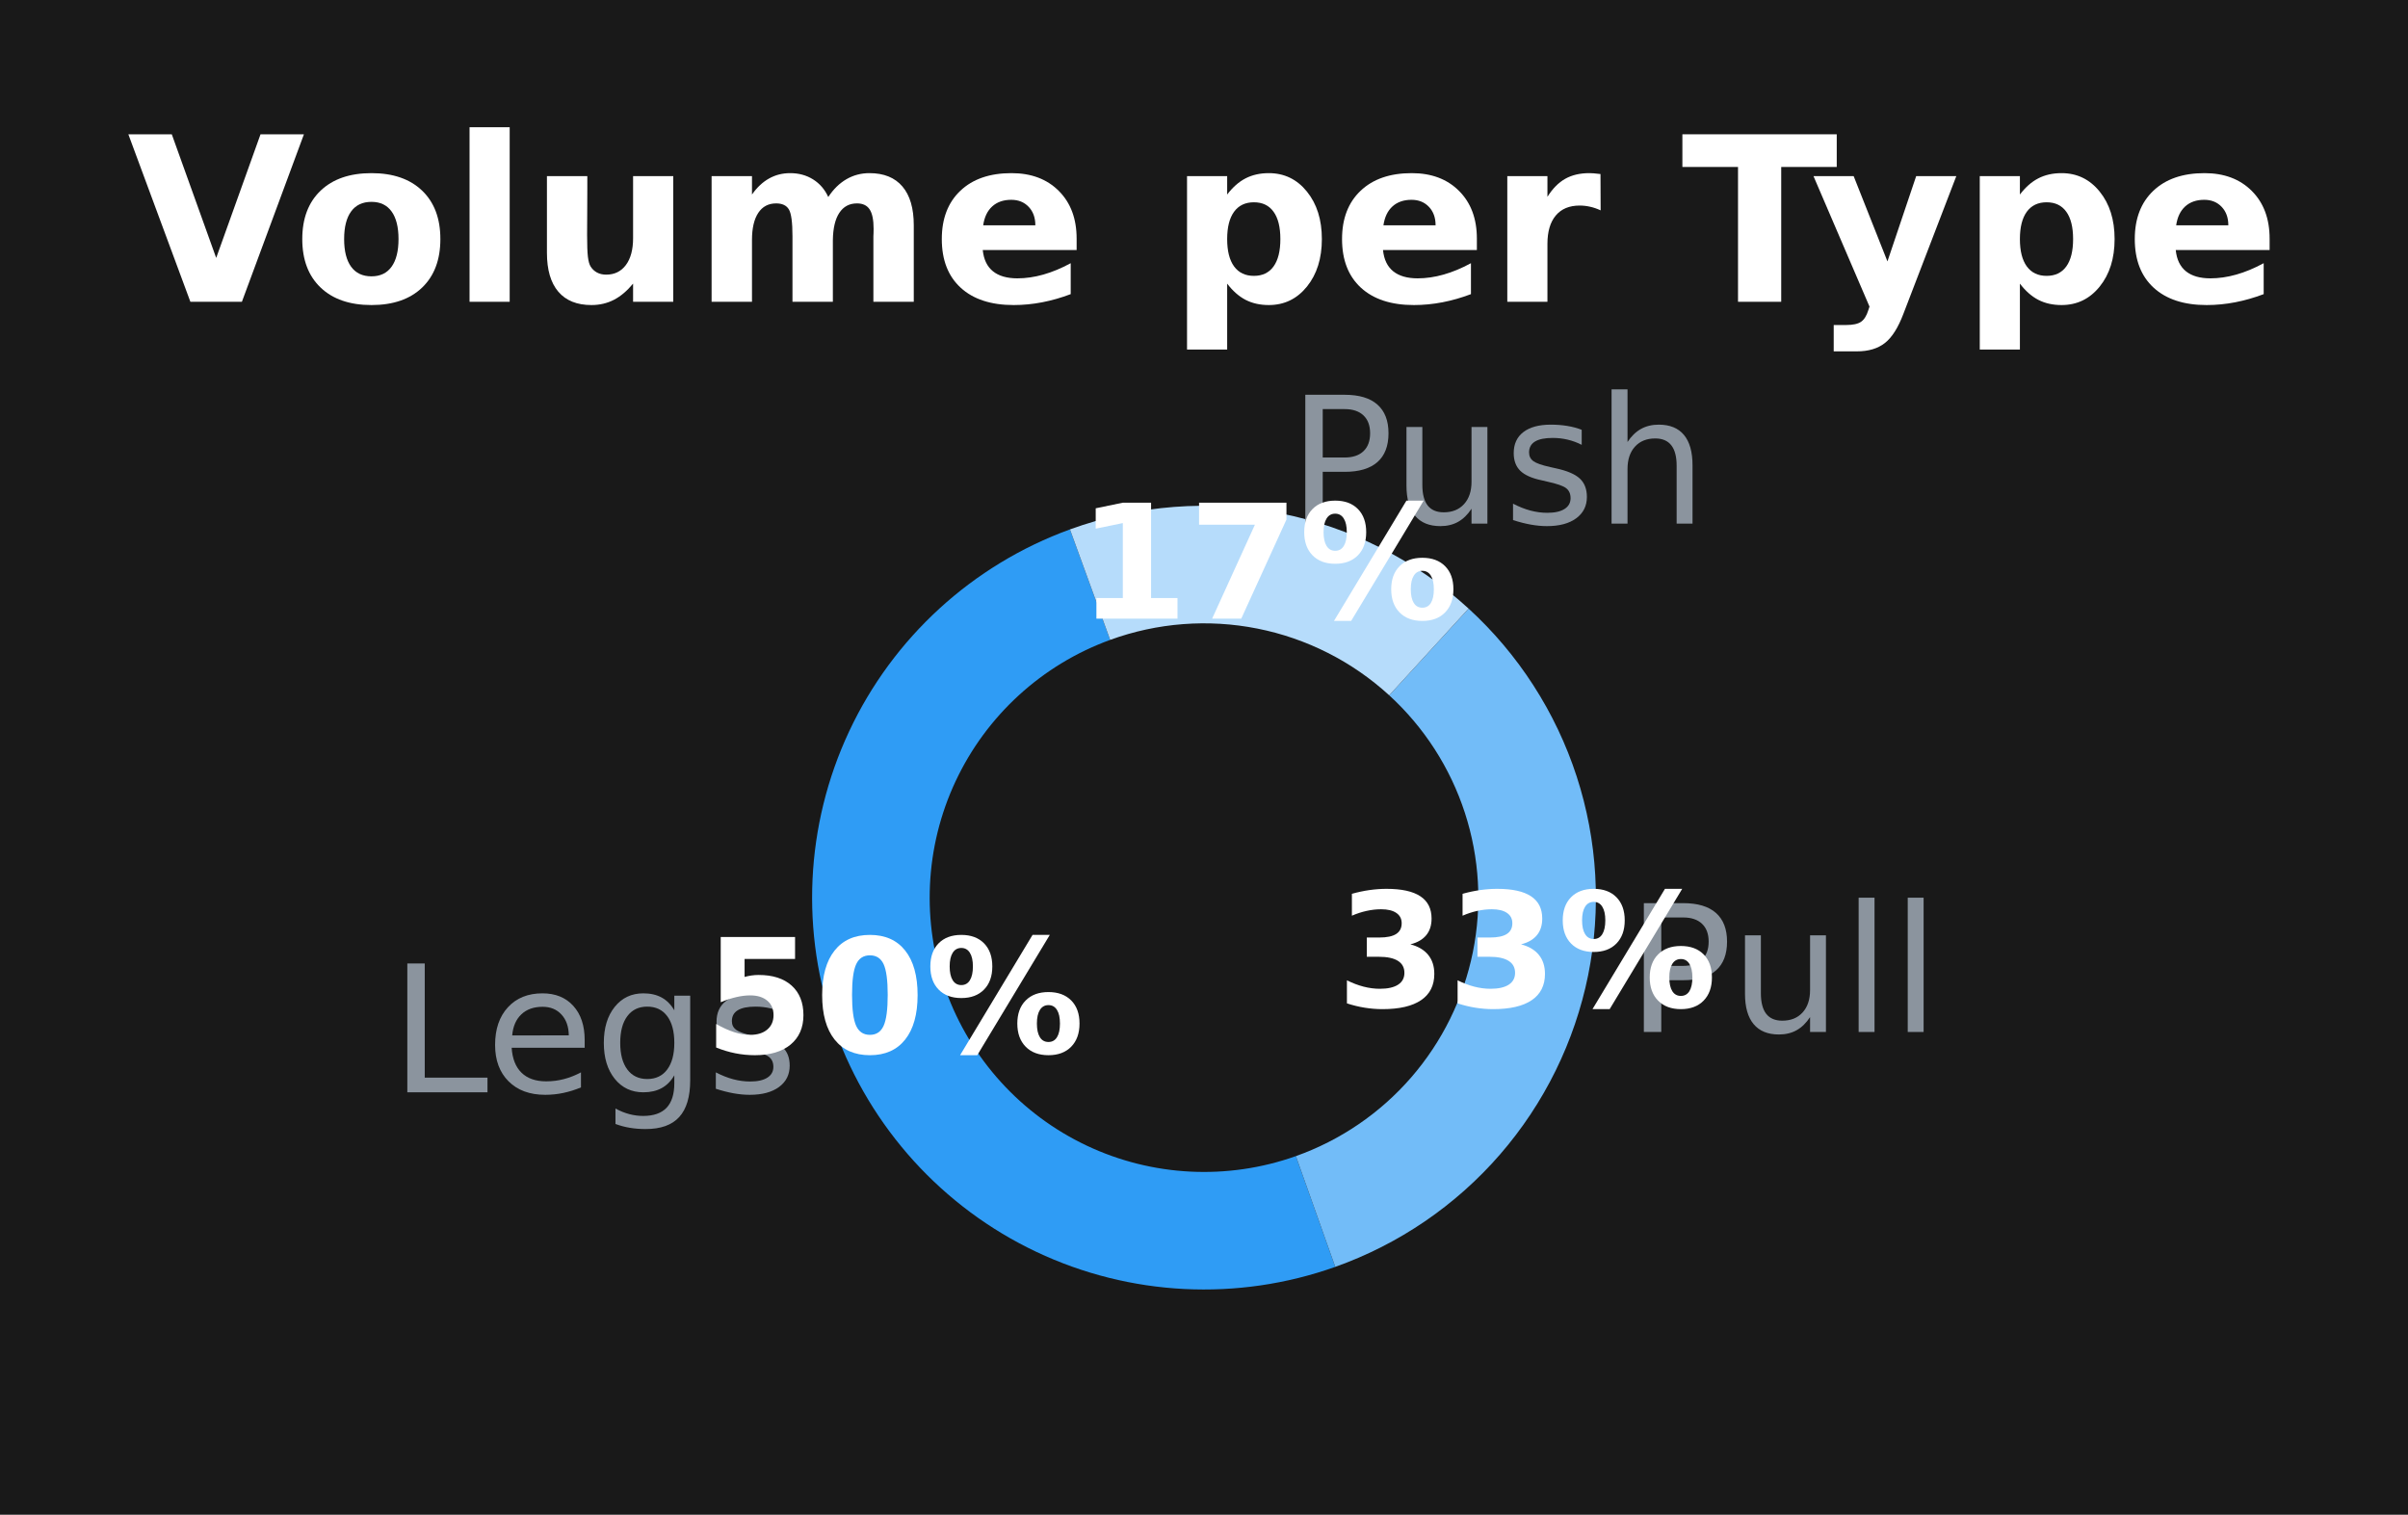
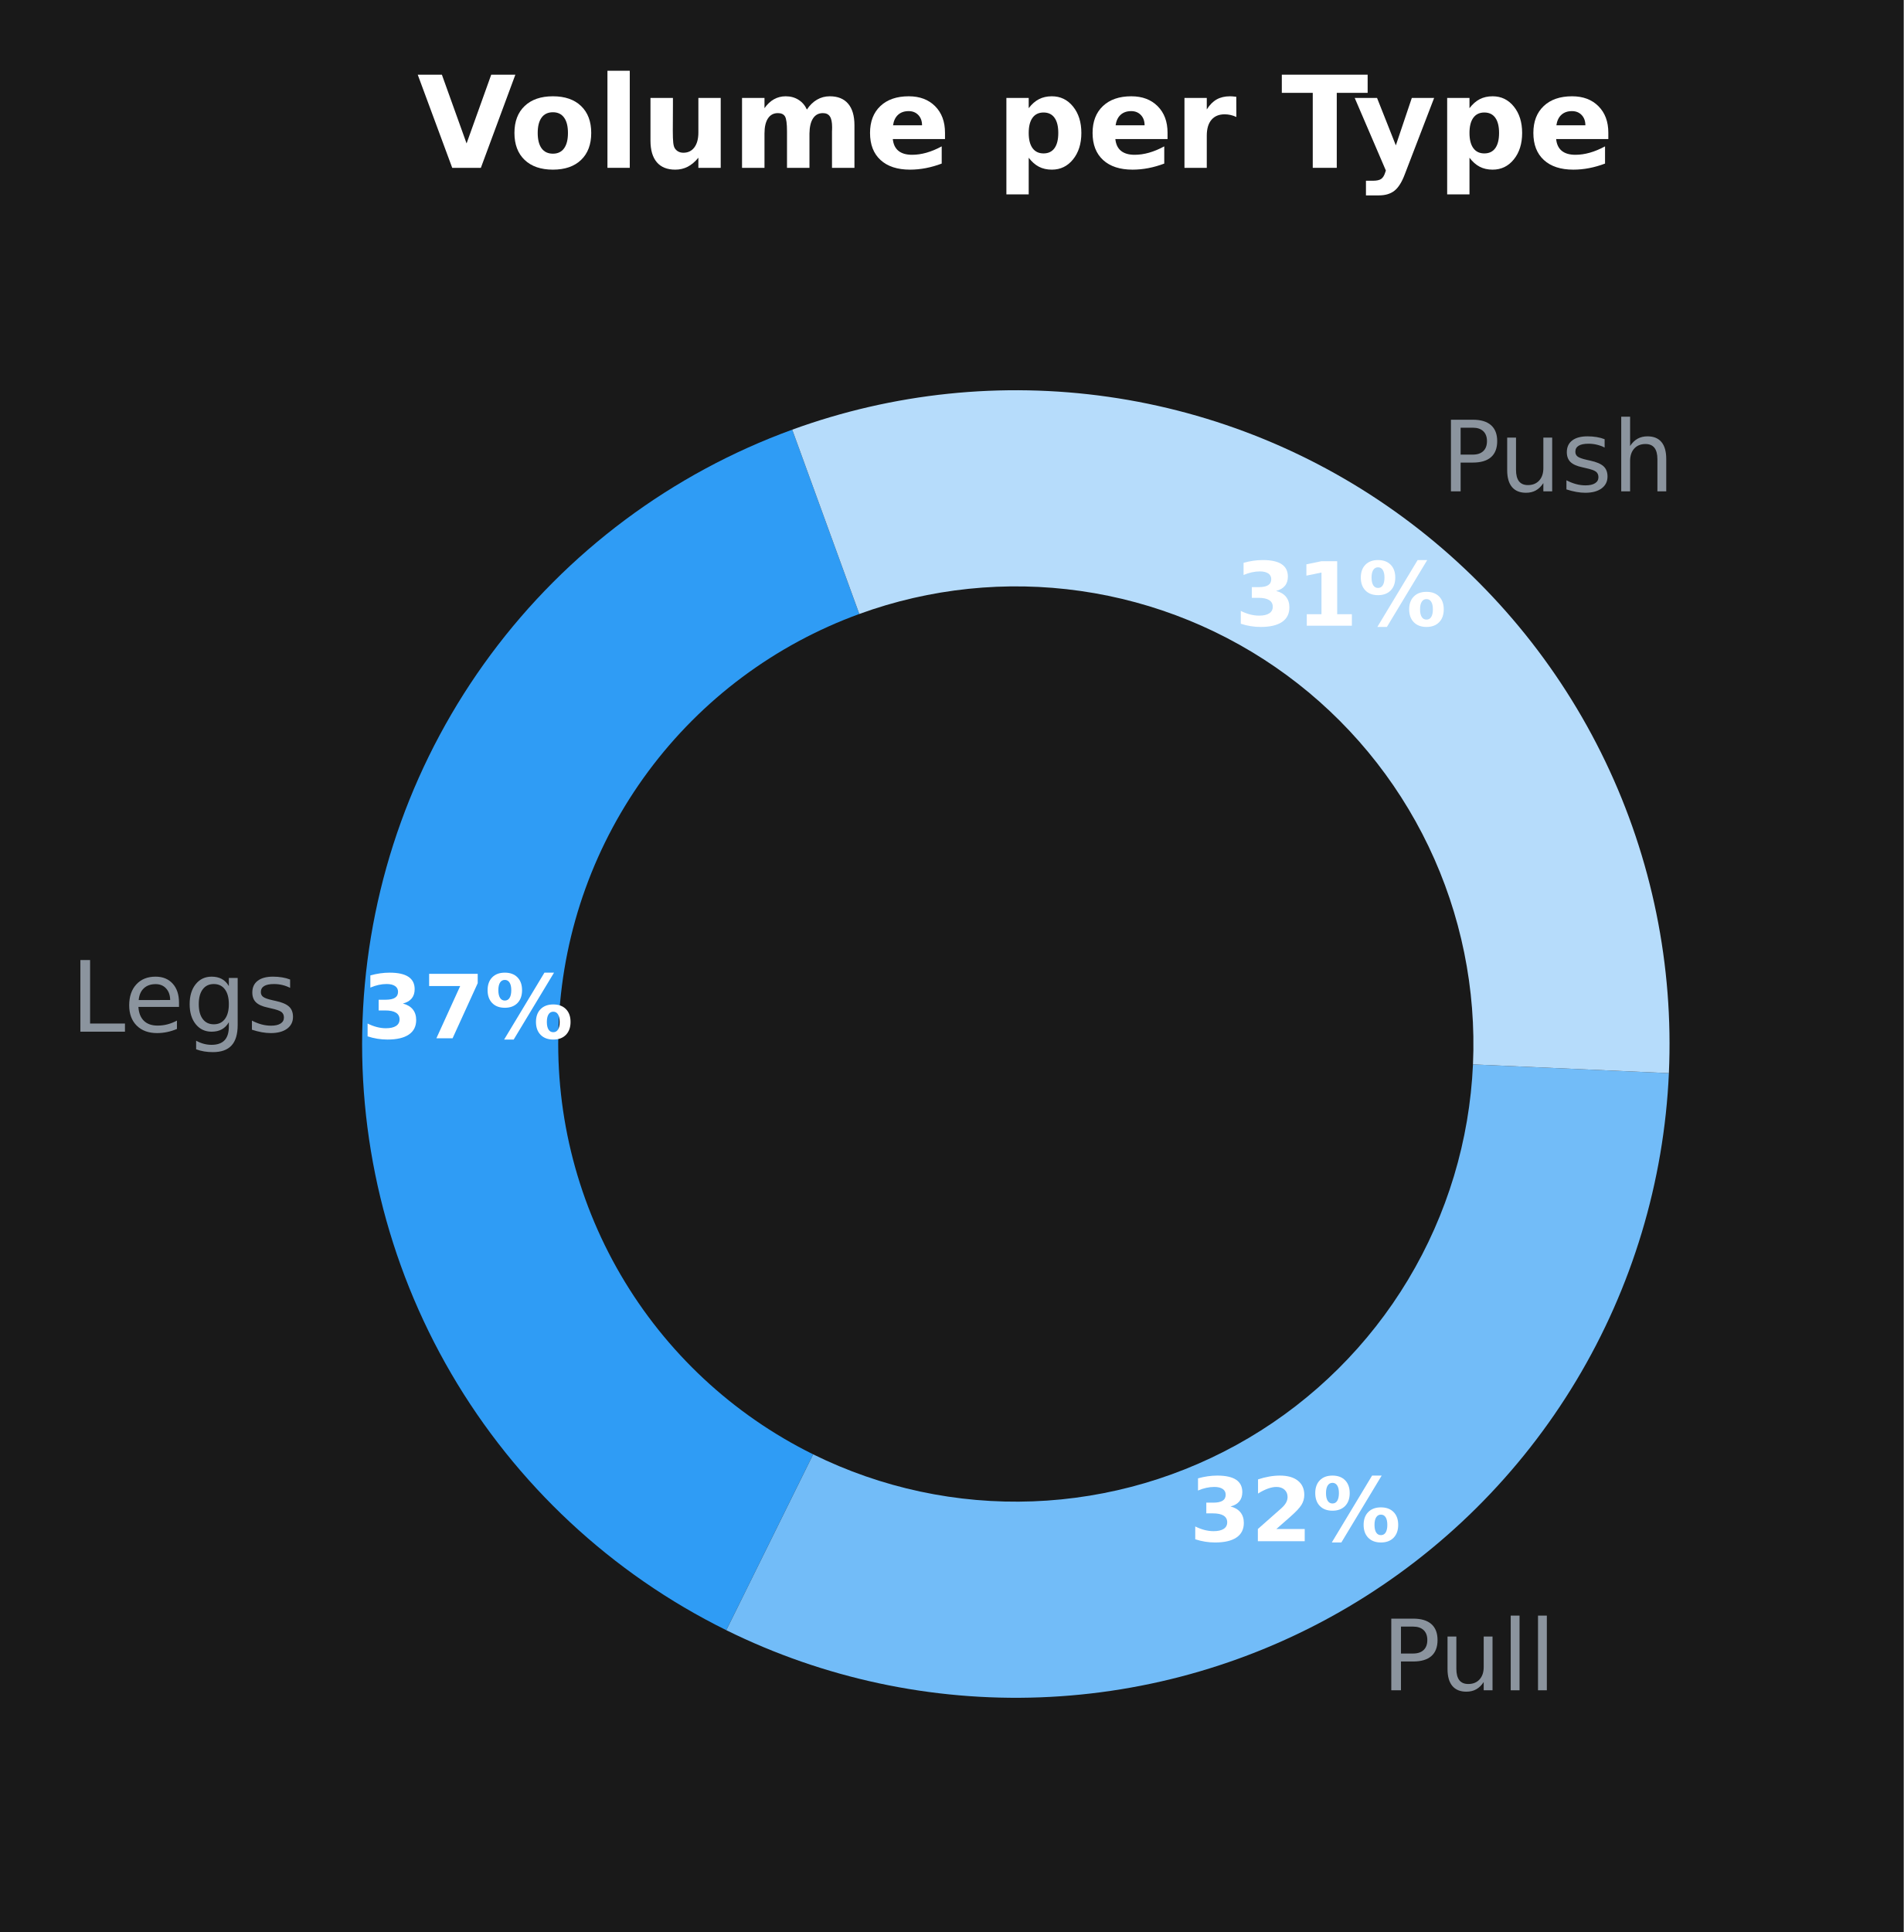
- <svg xmlns="http://www.w3.org/2000/svg" xmlns:xlink="http://www.w3.org/1999/xlink" width="136.259pt" height="85.718pt" viewBox="0 0 136.259 85.718" version="1.1">
+ <svg xmlns="http://www.w3.org/2000/svg" xmlns:xlink="http://www.w3.org/1999/xlink" width="193.738pt" height="196.598pt" viewBox="0 0 193.738 196.598" version="1.1">
  <defs>
    <style type="text/css">*{stroke-linejoin: round; stroke-linecap: butt}</style>
  </defs>
  <g id="figure_1">
    <g id="patch_1">
-       <path d="M 0 85.718  L 136.259 85.718  L 136.259 0  L 0 0  z " style="fill: #191919" />
+       <path d="M -0 196.598  L 193.738 196.598  L 193.738 0  L -0 0  z " style="fill: #191919" />
    </g>
    <g id="axes_1">
      <g id="patch_2">
-         <path d="M 60.545 29.959  C 55.034 31.965 50.537 36.077 48.049 41.388  C 45.56 46.698 45.277 52.785 47.262 58.304  C 49.247 63.822 53.342 68.334 58.643 70.843  C 63.944 73.351 70.03 73.657 75.556 71.693  L 73.328 65.425  C 69.46 66.8 65.2 66.585 61.489 64.829  C 57.778 63.073 54.912 59.915 53.522 56.052  C 52.133 52.189 52.331 47.928 54.073 44.211  C 55.815 40.494 58.962 37.615 62.82 36.211  z " style="fill: #2f9cf5" />
+         <path d="M 80.625 43.722  C 68.381 48.178 57.713 56.134 49.949 66.598  C 42.186 77.062 37.665 89.579 36.951 102.589  C 36.236 115.598 39.358 128.535 45.929 139.786  C 52.499 151.038 62.232 160.115 73.913 165.885  L 82.753 147.991  C 74.576 143.952 67.763 137.598 63.164 129.722  C 58.564 121.846 56.379 112.79 56.879 103.683  C 57.379 94.577 60.544 85.815 65.978 78.49  C 71.412 71.166 78.88 65.596 87.451 62.477  z " style="fill: #2f9cf5" />
      </g>
      <g id="patch_3">
-         <path d="M 75.556 71.693  C 79.161 70.412 82.374 68.22 84.881 65.33  C 87.388 62.44 89.105 58.95 89.864 55.2  C 90.624 51.45 90.4 47.567 89.215 43.929  C 88.03 40.292 85.923 37.022 83.101 34.439  L 78.61 39.347  C 80.585 41.155 82.06 43.443 82.889 45.99  C 83.719 48.536 83.875 51.255 83.344 53.879  C 82.812 56.504 81.61 58.947 79.855 60.97  C 78.1 62.993 75.851 64.528 73.328 65.425  z " style="fill: #72bcf8" />
+         <path d="M 73.913 165.885  C 83.831 170.784 94.815 173.133 105.868 172.719  C 116.922 172.305 127.7 169.141 137.223 163.514  C 146.746 157.887 154.717 149.972 160.412 140.49  C 166.107 131.007 169.348 120.252 169.84 109.202  L 149.902 108.313  C 149.557 116.048 147.288 123.576 143.302 130.214  C 139.315 136.852 133.736 142.392 127.07 146.331  C 120.403 150.27 112.859 152.485 105.121 152.775  C 97.384 153.065 89.695 151.42 82.753 147.991  z " style="fill: #72bcf8" />
      </g>
      <g id="patch_4">
-         <path d="M 83.101 34.439  C 80.11 31.702 76.425 29.836 72.449 29.047  C 68.472 28.257 64.354 28.573 60.545 29.959  L 62.82 36.211  C 65.487 35.24 68.369 35.019 71.153 35.572  C 73.937 36.125 76.516 37.431 78.61 39.347  z " style="fill: #b6dcfb" />
+         <path d="M 169.84 109.202  C 170.328 98.267 168.11 87.38 163.383 77.508  C 158.656 67.636 151.566 59.081 142.742 52.605  C 133.918 46.129 123.631 41.929 112.796 40.38  C 101.961 38.831 90.91 39.979 80.625 43.722  L 87.451 62.477  C 94.65 59.856 102.387 59.053 109.971 60.137  C 117.556 61.222 124.756 64.162 130.933 68.695  C 137.11 73.228 142.073 79.217 145.382 86.127  C 148.69 93.037 150.243 100.659 149.902 108.313  z " style="fill: #b6dcfb" />
      </g>
      <g id="matplotlib.axis_1" />
      <g id="matplotlib.axis_2" />
      <g id="text_1">
-         <g style="fill: #8b949e" transform="translate(22.06763 61.81354) scale(0.1 -0.1)">
+         <g style="fill: #8b949e" transform="translate(7.2 104.9831) scale(0.1 -0.1)">
          <defs>
            <path id="DejaVuSans-4c" d="M 628 4666  L 1259 4666  L 1259 531  L 3531 531  L 3531 0  L 628 0  L 628 4666  z " transform="scale(0.015625)" />
            <path id="DejaVuSans-65" d="M 3597 1894  L 3597 1613  L 953 1613  Q 991 1019 1311 708  Q 1631 397 2203 397  Q 2534 397 2845 478  Q 3156 559 3463 722  L 3463 178  Q 3153 47 2828 -22  Q 2503 -91 2169 -91  Q 1331 -91 842 396  Q 353 884 353 1716  Q 353 2575 817 3079  Q 1281 3584 2069 3584  Q 2775 3584 3186 3129  Q 3597 2675 3597 1894  z M 3022 2063  Q 3016 2534 2758 2815  Q 2500 3097 2075 3097  Q 1594 3097 1305 2825  Q 1016 2553 972 2059  L 3022 2063  z " transform="scale(0.015625)" />
            <path id="DejaVuSans-67" d="M 2906 1791  Q 2906 2416 2648 2759  Q 2391 3103 1925 3103  Q 1463 3103 1205 2759  Q 947 2416 947 1791  Q 947 1169 1205 825  Q 1463 481 1925 481  Q 2391 481 2648 825  Q 2906 1169 2906 1791  z M 3481 434  Q 3481 -459 3084 -895  Q 2688 -1331 1869 -1331  Q 1566 -1331 1297 -1286  Q 1028 -1241 775 -1147  L 775 -588  Q 1028 -725 1275 -790  Q 1522 -856 1778 -856  Q 2344 -856 2625 -561  Q 2906 -266 2906 331  L 2906 616  Q 2728 306 2450 153  Q 2172 0 1784 0  Q 1141 0 747 490  Q 353 981 353 1791  Q 353 2603 747 3093  Q 1141 3584 1784 3584  Q 2172 3584 2450 3431  Q 2728 3278 2906 2969  L 2906 3500  L 3481 3500  L 3481 434  z " transform="scale(0.015625)" />
            <path id="DejaVuSans-73" d="M 2834 3397  L 2834 2853  Q 2591 2978 2328 3040  Q 2066 3103 1784 3103  Q 1356 3103 1142 2972  Q 928 2841 928 2578  Q 928 2378 1081 2264  Q 1234 2150 1697 2047  L 1894 2003  Q 2506 1872 2764 1633  Q 3022 1394 3022 966  Q 3022 478 2636 193  Q 2250 -91 1575 -91  Q 1294 -91 989 -36  Q 684 19 347 128  L 347 722  Q 666 556 975 473  Q 1284 391 1588 391  Q 1994 391 2212 530  Q 2431 669 2431 922  Q 2431 1156 2273 1281  Q 2116 1406 1581 1522  L 1381 1569  Q 847 1681 609 1914  Q 372 2147 372 2553  Q 372 3047 722 3315  Q 1072 3584 1716 3584  Q 2034 3584 2315 3537  Q 2597 3491 2834 3397  z " transform="scale(0.015625)" />
          </defs>
          <use xlink:href="#DejaVuSans-4c" />
          <use xlink:href="#DejaVuSans-65" transform="translate(53.96289 0)" />
          <use xlink:href="#DejaVuSans-67" transform="translate(115.4863 0)" />
          <use xlink:href="#DejaVuSans-73" transform="translate(178.9629 0)" />
        </g>
      </g>
      <g id="text_2">
-         <g style="fill: #ffffff" transform="translate(39.82975 59.58613) scale(0.09 -0.09)">
+         <g style="fill: #ffffff" transform="translate(36.80788 105.656) scale(0.09 -0.09)">
          <defs>
-             <path id="DejaVuSans-Bold-35" d="M 678 4666  L 3669 4666  L 3669 3781  L 1638 3781  L 1638 3059  Q 1775 3097 1914 3117  Q 2053 3138 2203 3138  Q 3056 3138 3531 2711  Q 4006 2284 4006 1522  Q 4006 766 3489 337  Q 2972 -91 2053 -91  Q 1656 -91 1267 -14  Q 878 63 494 219  L 494 1166  Q 875 947 1217 837  Q 1559 728 1863 728  Q 2300 728 2551 942  Q 2803 1156 2803 1522  Q 2803 1891 2551 2103  Q 2300 2316 1863 2316  Q 1603 2316 1309 2248  Q 1016 2181 678 2041  L 678 4666  z " transform="scale(0.015625)" />
-             <path id="DejaVuSans-Bold-30" d="M 2944 2338  Q 2944 3213 2780 3570  Q 2616 3928 2228 3928  Q 1841 3928 1675 3570  Q 1509 3213 1509 2338  Q 1509 1453 1675 1090  Q 1841 728 2228 728  Q 2613 728 2778 1090  Q 2944 1453 2944 2338  z M 4147 2328  Q 4147 1169 3647 539  Q 3147 -91 2228 -91  Q 1306 -91 806 539  Q 306 1169 306 2328  Q 306 3491 806 4120  Q 1306 4750 2228 4750  Q 3147 4750 3647 4120  Q 4147 3491 4147 2328  z " transform="scale(0.015625)" />
+             <path id="DejaVuSans-Bold-33" d="M 2981 2516  Q 3453 2394 3698 2092  Q 3944 1791 3944 1325  Q 3944 631 3412 270  Q 2881 -91 1863 -91  Q 1503 -91 1142 -33  Q 781 25 428 141  L 428 1069  Q 766 900 1098 814  Q 1431 728 1753 728  Q 2231 728 2486 893  Q 2741 1059 2741 1369  Q 2741 1688 2480 1852  Q 2219 2016 1709 2016  L 1228 2016  L 1228 2791  L 1734 2791  Q 2188 2791 2409 2933  Q 2631 3075 2631 3366  Q 2631 3634 2415 3781  Q 2200 3928 1806 3928  Q 1516 3928 1219 3862  Q 922 3797 628 3669  L 628 4550  Q 984 4650 1334 4700  Q 1684 4750 2022 4750  Q 2931 4750 3382 4451  Q 3834 4153 3834 3553  Q 3834 3144 3618 2883  Q 3403 2622 2981 2516  z " transform="scale(0.015625)" />
+             <path id="DejaVuSans-Bold-37" d="M 428 4666  L 3944 4666  L 3944 3988  L 2125 0  L 953 0  L 2675 3781  L 428 3781  L 428 4666  z " transform="scale(0.015625)" />
            <path id="DejaVuSans-Bold-25" d="M 4959 1925  Q 4738 1925 4616 1733  Q 4494 1541 4494 1184  Q 4494 825 4614 633  Q 4734 441 4959 441  Q 5184 441 5303 633  Q 5422 825 5422 1184  Q 5422 1541 5301 1733  Q 5181 1925 4959 1925  z M 4959 2450  Q 5541 2450 5875 2112  Q 6209 1775 6209 1184  Q 6209 594 5875 251  Q 5541 -91 4959 -91  Q 4378 -91 4042 251  Q 3706 594 3706 1184  Q 3706 1772 4042 2111  Q 4378 2450 4959 2450  z M 2094 -91  L 1403 -91  L 4319 4750  L 5013 4750  L 2094 -91  z M 1453 4750  Q 2034 4750 2367 4411  Q 2700 4072 2700 3481  Q 2700 2891 2367 2550  Q 2034 2209 1453 2209  Q 872 2209 539 2550  Q 206 2891 206 3481  Q 206 4072 539 4411  Q 872 4750 1453 4750  z M 1453 4225  Q 1228 4225 1106 4031  Q 984 3838 984 3481  Q 984 3122 1106 2926  Q 1228 2731 1453 2731  Q 1678 2731 1798 2926  Q 1919 3122 1919 3481  Q 1919 3838 1797 4031  Q 1675 4225 1453 4225  z " transform="scale(0.015625)" />
          </defs>
-           <use xlink:href="#DejaVuSans-Bold-35" />
-           <use xlink:href="#DejaVuSans-Bold-30" transform="translate(69.58008 0)" />
+           <use xlink:href="#DejaVuSans-Bold-33" />
+           <use xlink:href="#DejaVuSans-Bold-37" transform="translate(69.58008 0)" />
          <use xlink:href="#DejaVuSans-Bold-25" transform="translate(139.1602 0)" />
        </g>
      </g>
      <g id="text_3">
-         <g style="fill: #8b949e" transform="translate(92.03757 58.39945) scale(0.1 -0.1)">
+         <g style="fill: #8b949e" transform="translate(140.6073 172.0009) scale(0.1 -0.1)">
          <defs>
            <path id="DejaVuSans-50" d="M 1259 4147  L 1259 2394  L 2053 2394  Q 2494 2394 2734 2622  Q 2975 2850 2975 3272  Q 2975 3691 2734 3919  Q 2494 4147 2053 4147  L 1259 4147  z M 628 4666  L 2053 4666  Q 2838 4666 3239 4311  Q 3641 3956 3641 3272  Q 3641 2581 3239 2228  Q 2838 1875 2053 1875  L 1259 1875  L 1259 0  L 628 0  L 628 4666  z " transform="scale(0.015625)" />
            <path id="DejaVuSans-75" d="M 544 1381  L 544 3500  L 1119 3500  L 1119 1403  Q 1119 906 1312 657  Q 1506 409 1894 409  Q 2359 409 2629 706  Q 2900 1003 2900 1516  L 2900 3500  L 3475 3500  L 3475 0  L 2900 0  L 2900 538  Q 2691 219 2414 64  Q 2138 -91 1772 -91  Q 1169 -91 856 284  Q 544 659 544 1381  z M 1991 3584  L 1991 3584  z " transform="scale(0.015625)" />
            <path id="DejaVuSans-6c" d="M 603 4863  L 1178 4863  L 1178 0  L 603 0  L 603 4863  z " transform="scale(0.015625)" />
          </defs>
          <use xlink:href="#DejaVuSans-50" />
          <use xlink:href="#DejaVuSans-75" transform="translate(58.55273 0)" />
          <use xlink:href="#DejaVuSans-6c" transform="translate(121.9316 0)" />
          <use xlink:href="#DejaVuSans-6c" transform="translate(149.7148 0)" />
        </g>
      </g>
      <g id="text_4">
-         <g style="fill: #ffffff" transform="translate(75.61537 56.97901) scale(0.09 -0.09)">
+         <g style="fill: #ffffff" transform="translate(121.0365 156.8332) scale(0.09 -0.09)">
          <defs>
-             <path id="DejaVuSans-Bold-33" d="M 2981 2516  Q 3453 2394 3698 2092  Q 3944 1791 3944 1325  Q 3944 631 3412 270  Q 2881 -91 1863 -91  Q 1503 -91 1142 -33  Q 781 25 428 141  L 428 1069  Q 766 900 1098 814  Q 1431 728 1753 728  Q 2231 728 2486 893  Q 2741 1059 2741 1369  Q 2741 1688 2480 1852  Q 2219 2016 1709 2016  L 1228 2016  L 1228 2791  L 1734 2791  Q 2188 2791 2409 2933  Q 2631 3075 2631 3366  Q 2631 3634 2415 3781  Q 2200 3928 1806 3928  Q 1516 3928 1219 3862  Q 922 3797 628 3669  L 628 4550  Q 984 4650 1334 4700  Q 1684 4750 2022 4750  Q 2931 4750 3382 4451  Q 3834 4153 3834 3553  Q 3834 3144 3618 2883  Q 3403 2622 2981 2516  z " transform="scale(0.015625)" />
+             <path id="DejaVuSans-Bold-32" d="M 1844 884  L 3897 884  L 3897 0  L 506 0  L 506 884  L 2209 2388  Q 2438 2594 2547 2791  Q 2656 2988 2656 3200  Q 2656 3528 2436 3728  Q 2216 3928 1850 3928  Q 1569 3928 1234 3808  Q 900 3688 519 3450  L 519 4475  Q 925 4609 1322 4679  Q 1719 4750 2100 4750  Q 2938 4750 3402 4381  Q 3866 4013 3866 3353  Q 3866 2972 3669 2642  Q 3472 2313 2841 1759  L 1844 884  z " transform="scale(0.015625)" />
          </defs>
          <use xlink:href="#DejaVuSans-Bold-33" />
-           <use xlink:href="#DejaVuSans-Bold-33" transform="translate(69.58008 0)" />
+           <use xlink:href="#DejaVuSans-Bold-32" transform="translate(69.58008 0)" />
          <use xlink:href="#DejaVuSans-Bold-25" transform="translate(139.1602 0)" />
        </g>
      </g>
      <g id="text_5">
-         <g style="fill: #8b949e" transform="translate(72.88085 29.63097) scale(0.1 -0.1)">
+         <g style="fill: #8b949e" transform="translate(146.6784 50.00123) scale(0.1 -0.1)">
          <defs>
            <path id="DejaVuSans-68" d="M 3513 2113  L 3513 0  L 2938 0  L 2938 2094  Q 2938 2591 2744 2837  Q 2550 3084 2163 3084  Q 1697 3084 1428 2787  Q 1159 2491 1159 1978  L 1159 0  L 581 0  L 581 4863  L 1159 4863  L 1159 2956  Q 1366 3272 1645 3428  Q 1925 3584 2291 3584  Q 2894 3584 3203 3211  Q 3513 2838 3513 2113  z " transform="scale(0.015625)" />
          </defs>
          <use xlink:href="#DejaVuSans-50" />
          <use xlink:href="#DejaVuSans-75" transform="translate(58.55273 0)" />
          <use xlink:href="#DejaVuSans-73" transform="translate(121.9316 0)" />
          <use xlink:href="#DejaVuSans-68" transform="translate(174.0312 0)" />
        </g>
      </g>
      <g id="text_6">
-         <g style="fill: #ffffff" transform="translate(60.9866 35.01036) scale(0.09 -0.09)">
+         <g style="fill: #ffffff" transform="translate(125.6727 63.66983) scale(0.09 -0.09)">
          <defs>
            <path id="DejaVuSans-Bold-31" d="M 750 831  L 1813 831  L 1813 3847  L 722 3622  L 722 4441  L 1806 4666  L 2950 4666  L 2950 831  L 4013 831  L 4013 0  L 750 0  L 750 831  z " transform="scale(0.015625)" />
-             <path id="DejaVuSans-Bold-37" d="M 428 4666  L 3944 4666  L 3944 3988  L 2125 0  L 953 0  L 2675 3781  L 428 3781  L 428 4666  z " transform="scale(0.015625)" />
          </defs>
-           <use xlink:href="#DejaVuSans-Bold-31" />
-           <use xlink:href="#DejaVuSans-Bold-37" transform="translate(69.58008 0)" />
+           <use xlink:href="#DejaVuSans-Bold-33" />
+           <use xlink:href="#DejaVuSans-Bold-31" transform="translate(69.58008 0)" />
          <use xlink:href="#DejaVuSans-Bold-25" transform="translate(139.1602 0)" />
        </g>
      </g>
      <g id="text_7">
-         <g style="fill: #ffffff" transform="translate(7.2 17.07797) scale(0.13 -0.13)">
+         <g style="fill: #ffffff" transform="translate(42.44906 17.07797) scale(0.13 -0.13)">
          <defs>
            <path id="DejaVuSans-Bold-56" d="M 31 4666  L 1241 4666  L 2478 1222  L 3713 4666  L 4922 4666  L 3194 0  L 1759 0  L 31 4666  z " transform="scale(0.015625)" />
            <path id="DejaVuSans-Bold-6f" d="M 2203 2784  Q 1831 2784 1636 2517  Q 1441 2250 1441 1747  Q 1441 1244 1636 976  Q 1831 709 2203 709  Q 2569 709 2762 976  Q 2956 1244 2956 1747  Q 2956 2250 2762 2517  Q 2569 2784 2203 2784  z M 2203 3584  Q 3106 3584 3614 3096  Q 4122 2609 4122 1747  Q 4122 884 3614 396  Q 3106 -91 2203 -91  Q 1297 -91 786 396  Q 275 884 275 1747  Q 275 2609 786 3096  Q 1297 3584 2203 3584  z " transform="scale(0.015625)" />
            <path id="DejaVuSans-Bold-6c" d="M 538 4863  L 1656 4863  L 1656 0  L 538 0  L 538 4863  z " transform="scale(0.015625)" />
            <path id="DejaVuSans-Bold-75" d="M 500 1363  L 500 3500  L 1625 3500  L 1625 3150  Q 1625 2866 1622 2436  Q 1619 2006 1619 1863  Q 1619 1441 1641 1255  Q 1663 1069 1716 984  Q 1784 875 1895 815  Q 2006 756 2150 756  Q 2500 756 2700 1025  Q 2900 1294 2900 1772  L 2900 3500  L 4019 3500  L 4019 0  L 2900 0  L 2900 506  Q 2647 200 2364 54  Q 2081 -91 1741 -91  Q 1134 -91 817 281  Q 500 653 500 1363  z " transform="scale(0.015625)" />
            <path id="DejaVuSans-Bold-6d" d="M 3781 2919  Q 3994 3244 4286 3414  Q 4578 3584 4928 3584  Q 5531 3584 5847 3212  Q 6163 2841 6163 2131  L 6163 0  L 5038 0  L 5038 1825  Q 5041 1866 5042 1909  Q 5044 1953 5044 2034  Q 5044 2406 4934 2573  Q 4825 2741 4581 2741  Q 4263 2741 4089 2478  Q 3916 2216 3909 1719  L 3909 0  L 2784 0  L 2784 1825  Q 2784 2406 2684 2573  Q 2584 2741 2328 2741  Q 2006 2741 1831 2477  Q 1656 2213 1656 1722  L 1656 0  L 531 0  L 531 3500  L 1656 3500  L 1656 2988  Q 1863 3284 2130 3434  Q 2397 3584 2719 3584  Q 3081 3584 3359 3409  Q 3638 3234 3781 2919  z " transform="scale(0.015625)" />
            <path id="DejaVuSans-Bold-65" d="M 4031 1759  L 4031 1441  L 1416 1441  Q 1456 1047 1700 850  Q 1944 653 2381 653  Q 2734 653 3104 758  Q 3475 863 3866 1075  L 3866 213  Q 3469 63 3072 -14  Q 2675 -91 2278 -91  Q 1328 -91 801 392  Q 275 875 275 1747  Q 275 2603 792 3093  Q 1309 3584 2216 3584  Q 3041 3584 3536 3087  Q 4031 2591 4031 1759  z M 2881 2131  Q 2881 2450 2695 2645  Q 2509 2841 2209 2841  Q 1884 2841 1681 2658  Q 1478 2475 1428 2131  L 2881 2131  z " transform="scale(0.015625)" />
            <path id="DejaVuSans-Bold-20" transform="scale(0.015625)" />
            <path id="DejaVuSans-Bold-70" d="M 1656 506  L 1656 -1331  L 538 -1331  L 538 3500  L 1656 3500  L 1656 2988  Q 1888 3294 2169 3439  Q 2450 3584 2816 3584  Q 3463 3584 3878 3070  Q 4294 2556 4294 1747  Q 4294 938 3878 423  Q 3463 -91 2816 -91  Q 2450 -91 2169 54  Q 1888 200 1656 506  z M 2400 2772  Q 2041 2772 1848 2508  Q 1656 2244 1656 1747  Q 1656 1250 1848 986  Q 2041 722 2400 722  Q 2759 722 2948 984  Q 3138 1247 3138 1747  Q 3138 2247 2948 2509  Q 2759 2772 2400 2772  z " transform="scale(0.015625)" />
            <path id="DejaVuSans-Bold-72" d="M 3138 2547  Q 2991 2616 2845 2648  Q 2700 2681 2553 2681  Q 2122 2681 1889 2404  Q 1656 2128 1656 1613  L 1656 0  L 538 0  L 538 3500  L 1656 3500  L 1656 2925  Q 1872 3269 2151 3426  Q 2431 3584 2822 3584  Q 2878 3584 2943 3579  Q 3009 3575 3134 3559  L 3138 2547  z " transform="scale(0.015625)" />
            <path id="DejaVuSans-Bold-54" d="M 31 4666  L 4331 4666  L 4331 3756  L 2784 3756  L 2784 0  L 1581 0  L 1581 3756  L 31 3756  L 31 4666  z " transform="scale(0.015625)" />
            <path id="DejaVuSans-Bold-79" d="M 78 3500  L 1197 3500  L 2138 1125  L 2938 3500  L 4056 3500  L 2584 -331  Q 2363 -916 2067 -1148  Q 1772 -1381 1288 -1381  L 641 -1381  L 641 -647  L 991 -647  Q 1275 -647 1404 -556  Q 1534 -466 1606 -231  L 1638 -134  L 78 3500  z " transform="scale(0.015625)" />
          </defs>
          <use xlink:href="#DejaVuSans-Bold-56" />
          <use xlink:href="#DejaVuSans-Bold-6f" transform="translate(71.89258 0)" />
          <use xlink:href="#DejaVuSans-Bold-6c" transform="translate(140.5938 0)" />
          <use xlink:href="#DejaVuSans-Bold-75" transform="translate(174.8711 0)" />
          <use xlink:href="#DejaVuSans-Bold-6d" transform="translate(246.0625 0)" />
          <use xlink:href="#DejaVuSans-Bold-65" transform="translate(350.2617 0)" />
          <use xlink:href="#DejaVuSans-Bold-20" transform="translate(418.084 0)" />
          <use xlink:href="#DejaVuSans-Bold-70" transform="translate(452.8984 0)" />
          <use xlink:href="#DejaVuSans-Bold-65" transform="translate(524.4805 0)" />
          <use xlink:href="#DejaVuSans-Bold-72" transform="translate(592.3027 0)" />
          <use xlink:href="#DejaVuSans-Bold-20" transform="translate(641.6191 0)" />
          <use xlink:href="#DejaVuSans-Bold-54" transform="translate(676.4336 0)" />
          <use xlink:href="#DejaVuSans-Bold-79" transform="translate(732.7715 0)" />
          <use xlink:href="#DejaVuSans-Bold-70" transform="translate(797.957 0)" />
          <use xlink:href="#DejaVuSans-Bold-65" transform="translate(869.5391 0)" />
        </g>
      </g>
    </g>
  </g>
</svg>
